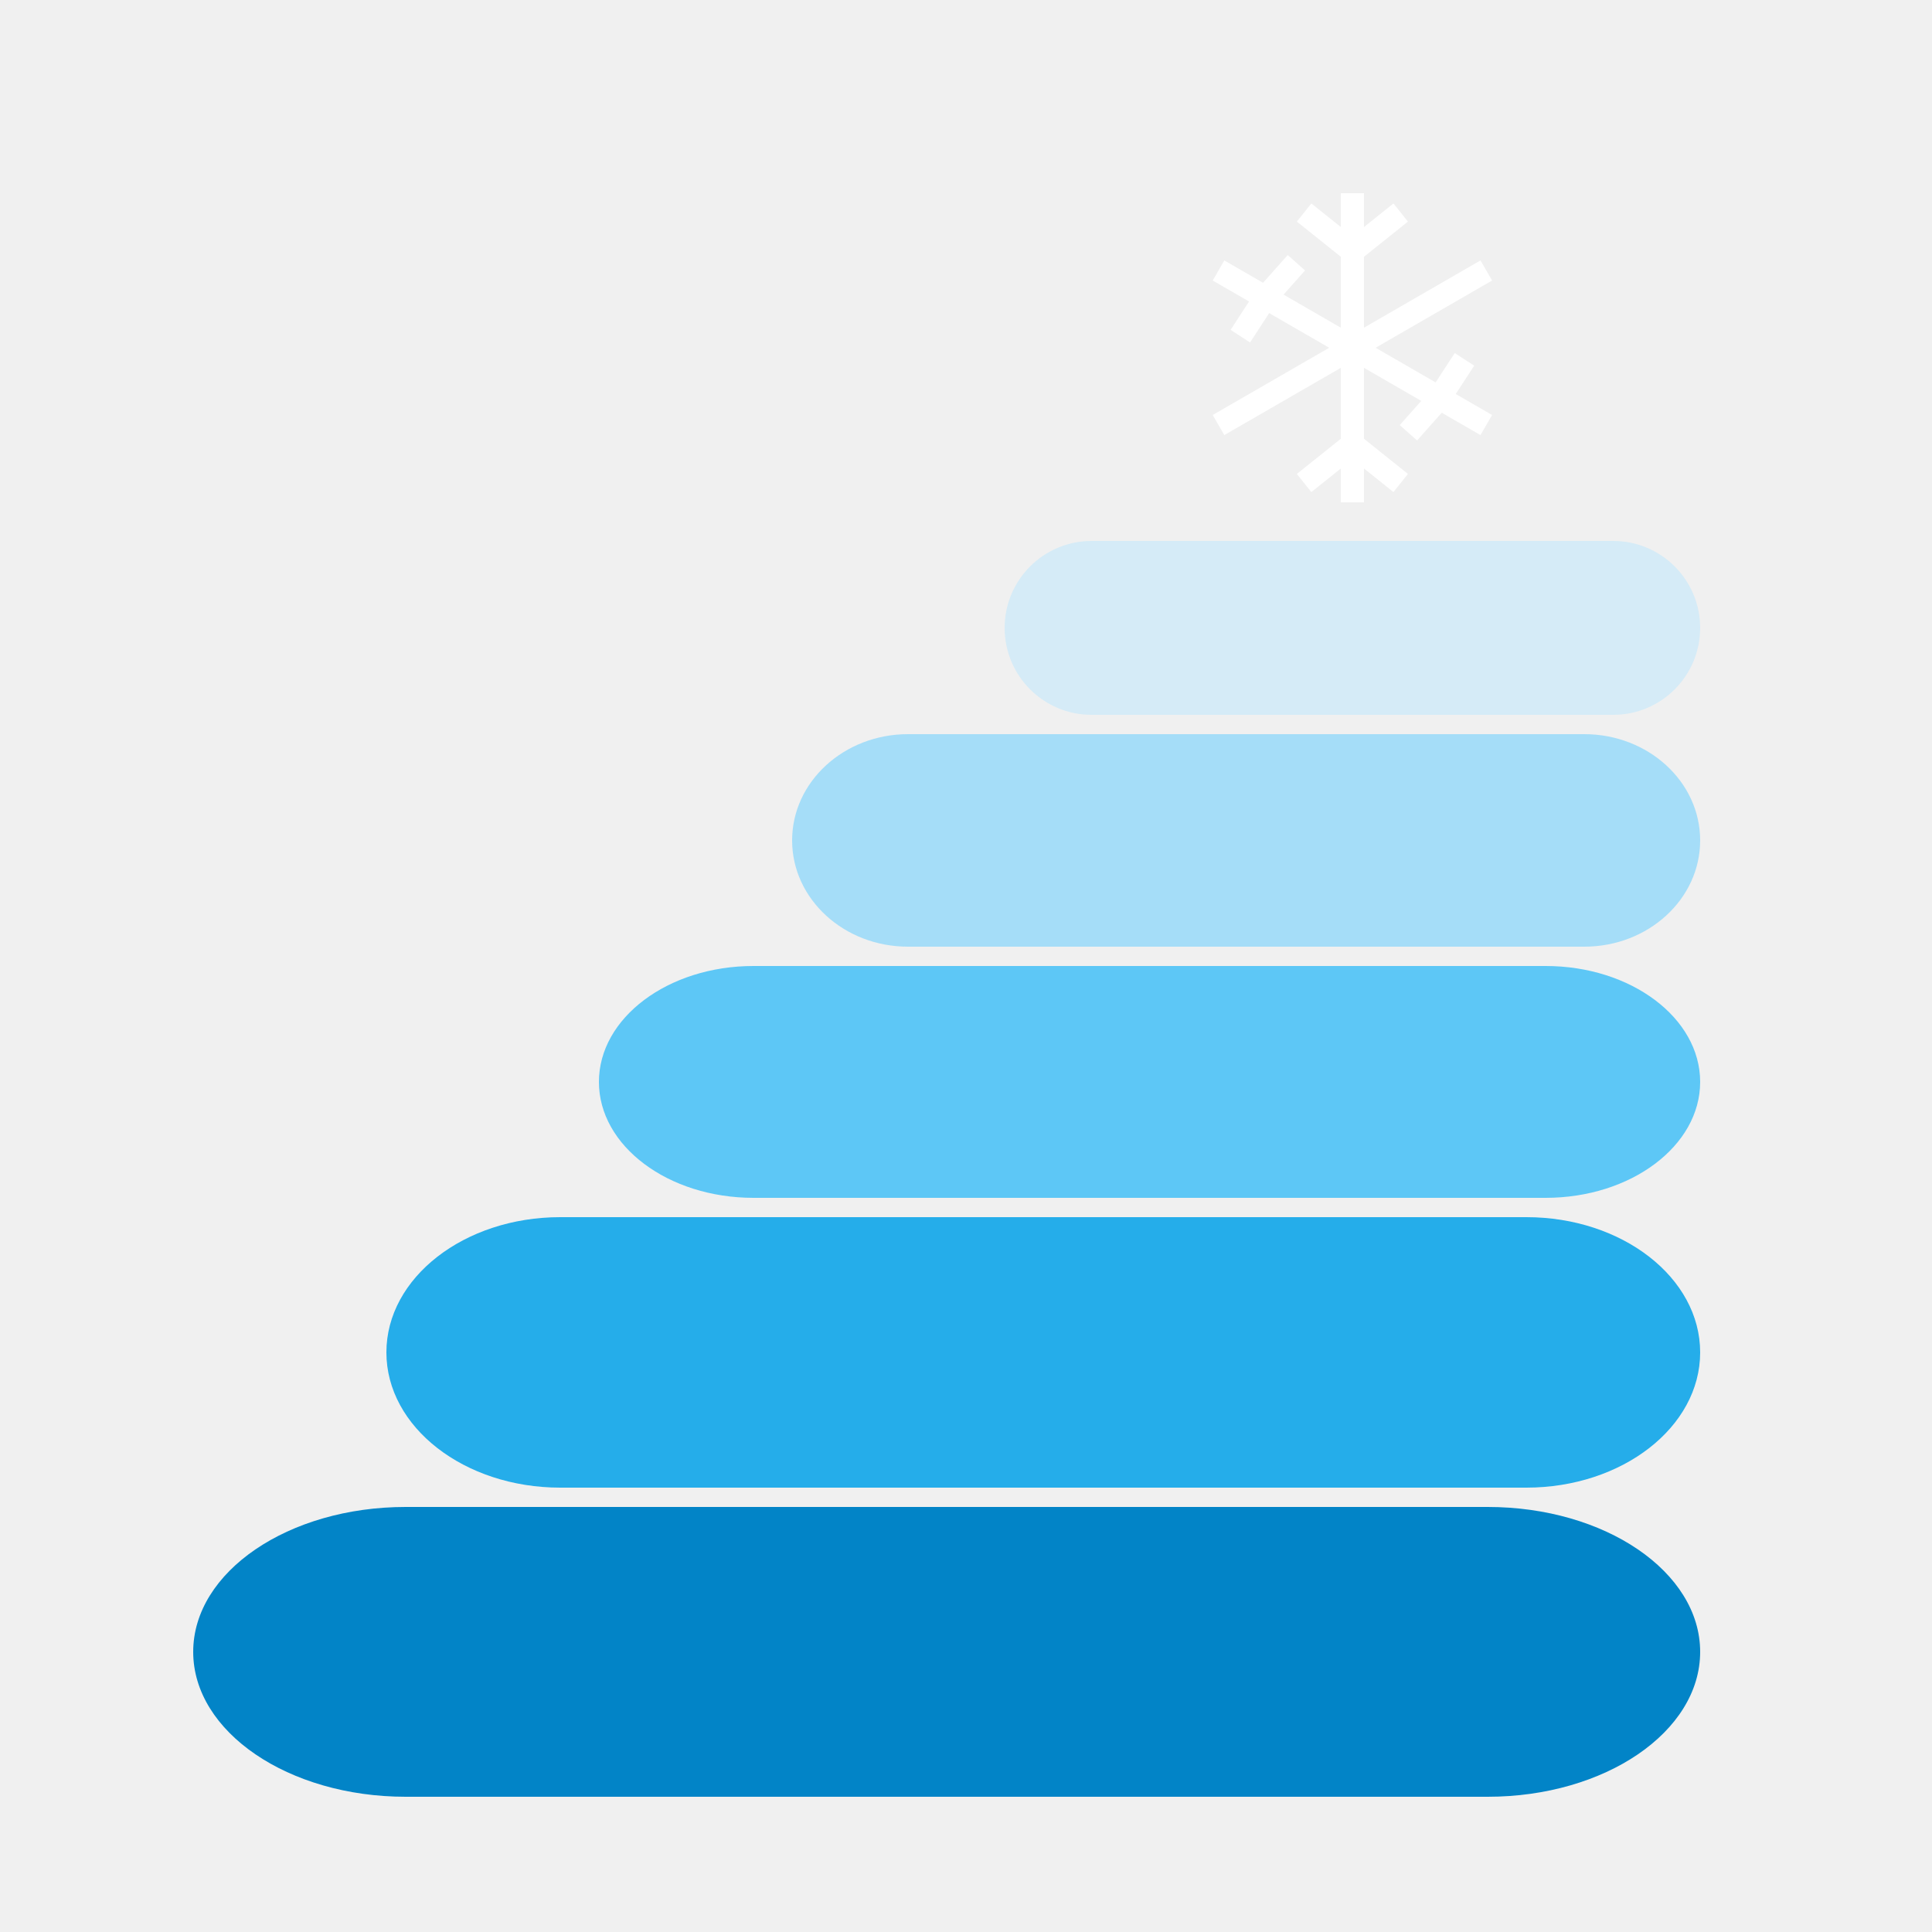
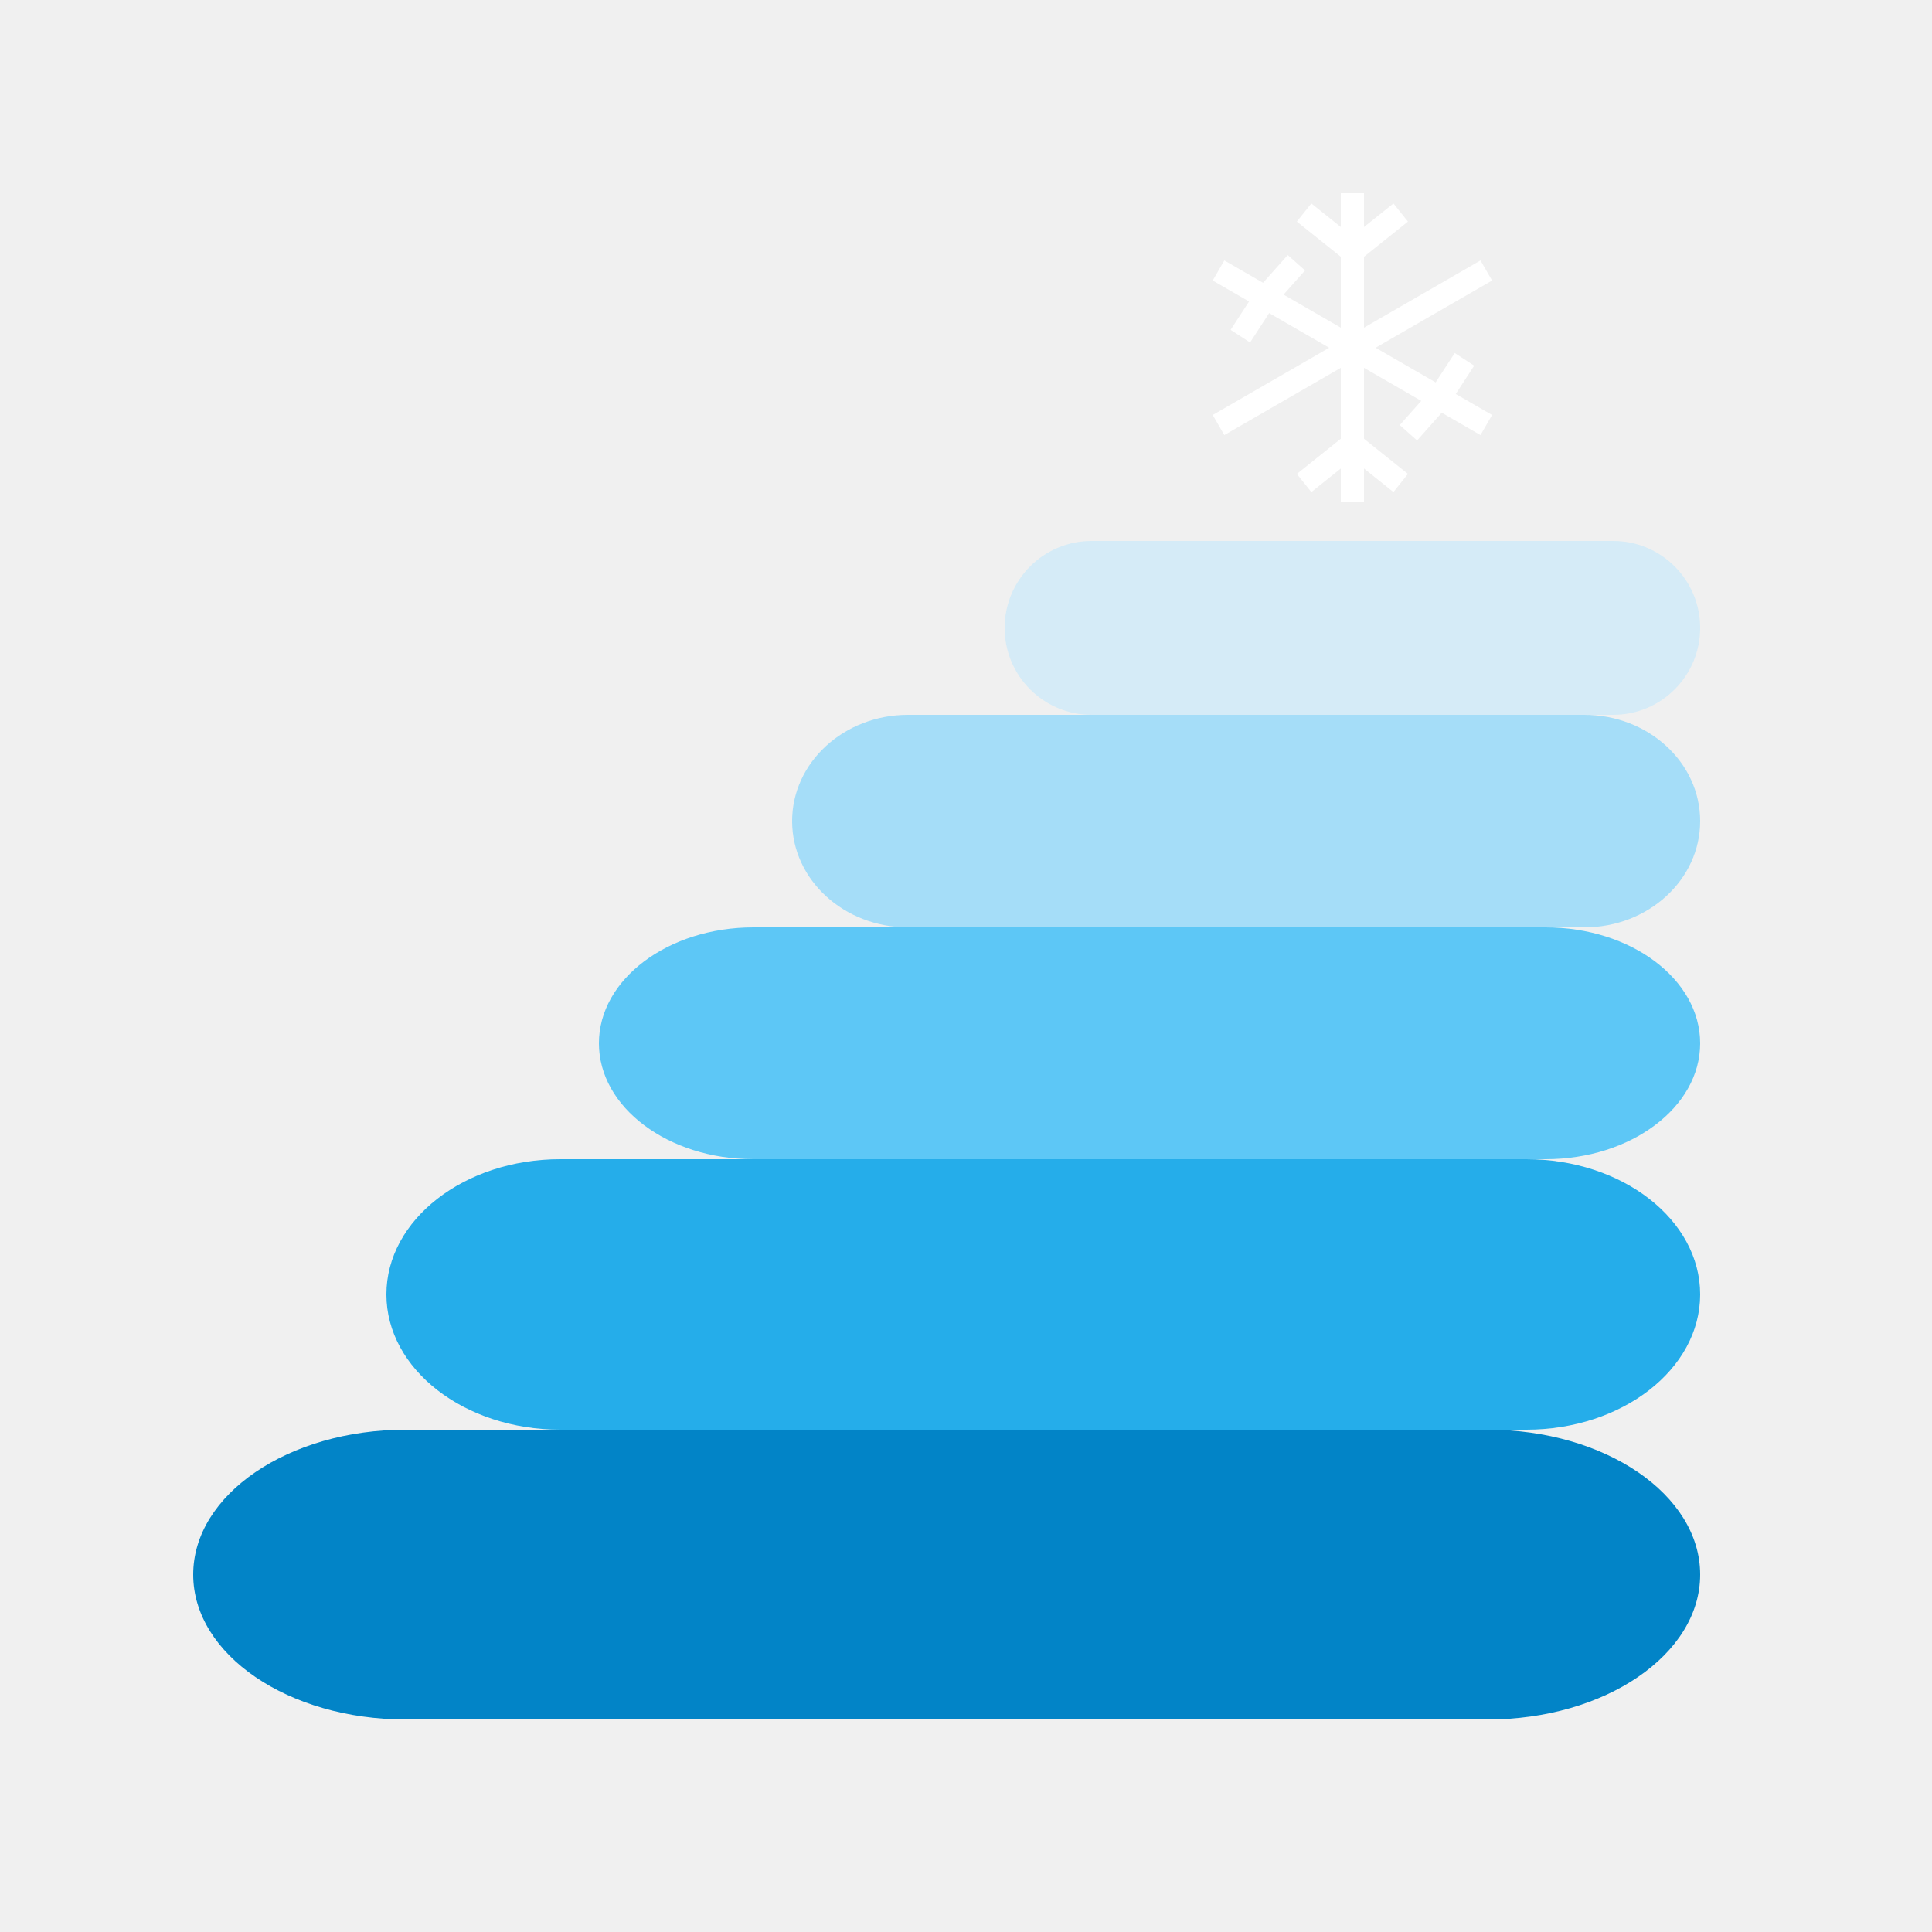
<svg xmlns="http://www.w3.org/2000/svg" viewBox="0 0 100 100">
  <g transform="translate(70, 18)" fill="none" stroke="#FFFFFF" stroke-width="1.2">
    <line x1="0" y1="-8" x2="0" y2="8" />
    <line x1="-6.93" y1="-4" x2="6.93" y2="4" />
    <line x1="-6.93" y1="4" x2="6.93" y2="-4" />
    <line x1="0" y1="-5" x2="-2.5" y2="-7" />
    <line x1="0" y1="-5" x2="2.5" y2="-7" />
    <line x1="0" y1="5" x2="-2.5" y2="7" />
    <line x1="0" y1="5" x2="2.5" y2="7" />
    <line x1="-4.5" y1="-2.6" x2="-5.8" y2="-0.6" />
    <line x1="-4.5" y1="-2.6" x2="-2.9" y2="-4.4" />
    <line x1="4.5" y1="2.6" x2="5.8" y2="0.6" />
    <line x1="4.5" y1="2.6" x2="2.9" y2="4.4" />
    <circle cx="0" cy="0" r="1" fill="#FFFFFF" stroke="none" />
  </g>
  <rect x="52" y="28" width="36" height="9" rx="4.5" fill="#BAE6FD" opacity="0.5" />
-   <rect x="41" y="38" width="47" height="11" rx="6" fill="#7DD3FC" opacity="0.65" />
-   <rect x="31" y="50" width="57" height="12" rx="8" fill="#38BDF8" opacity="0.8" />
-   <rect x="20" y="63" width="68" height="14" rx="9" fill="#0EA5E9" opacity="0.9" />
-   <rect x="10" y="78" width="78" height="15" rx="11" fill="#0284C7" />
+   <rect x="41" y="37" width="47" height="11" rx="6" fill="#7DD3FC" opacity="0.65" />
+   <rect x="31" y="48" width="57" height="12" rx="8" fill="#38BDF8" opacity="0.8" />
+   <rect x="20" y="60" width="68" height="14" rx="9" fill="#0EA5E9" opacity="0.9" />
+   <rect x="10" y="74" width="78" height="15" rx="11" fill="#0284C7" />
</svg>
